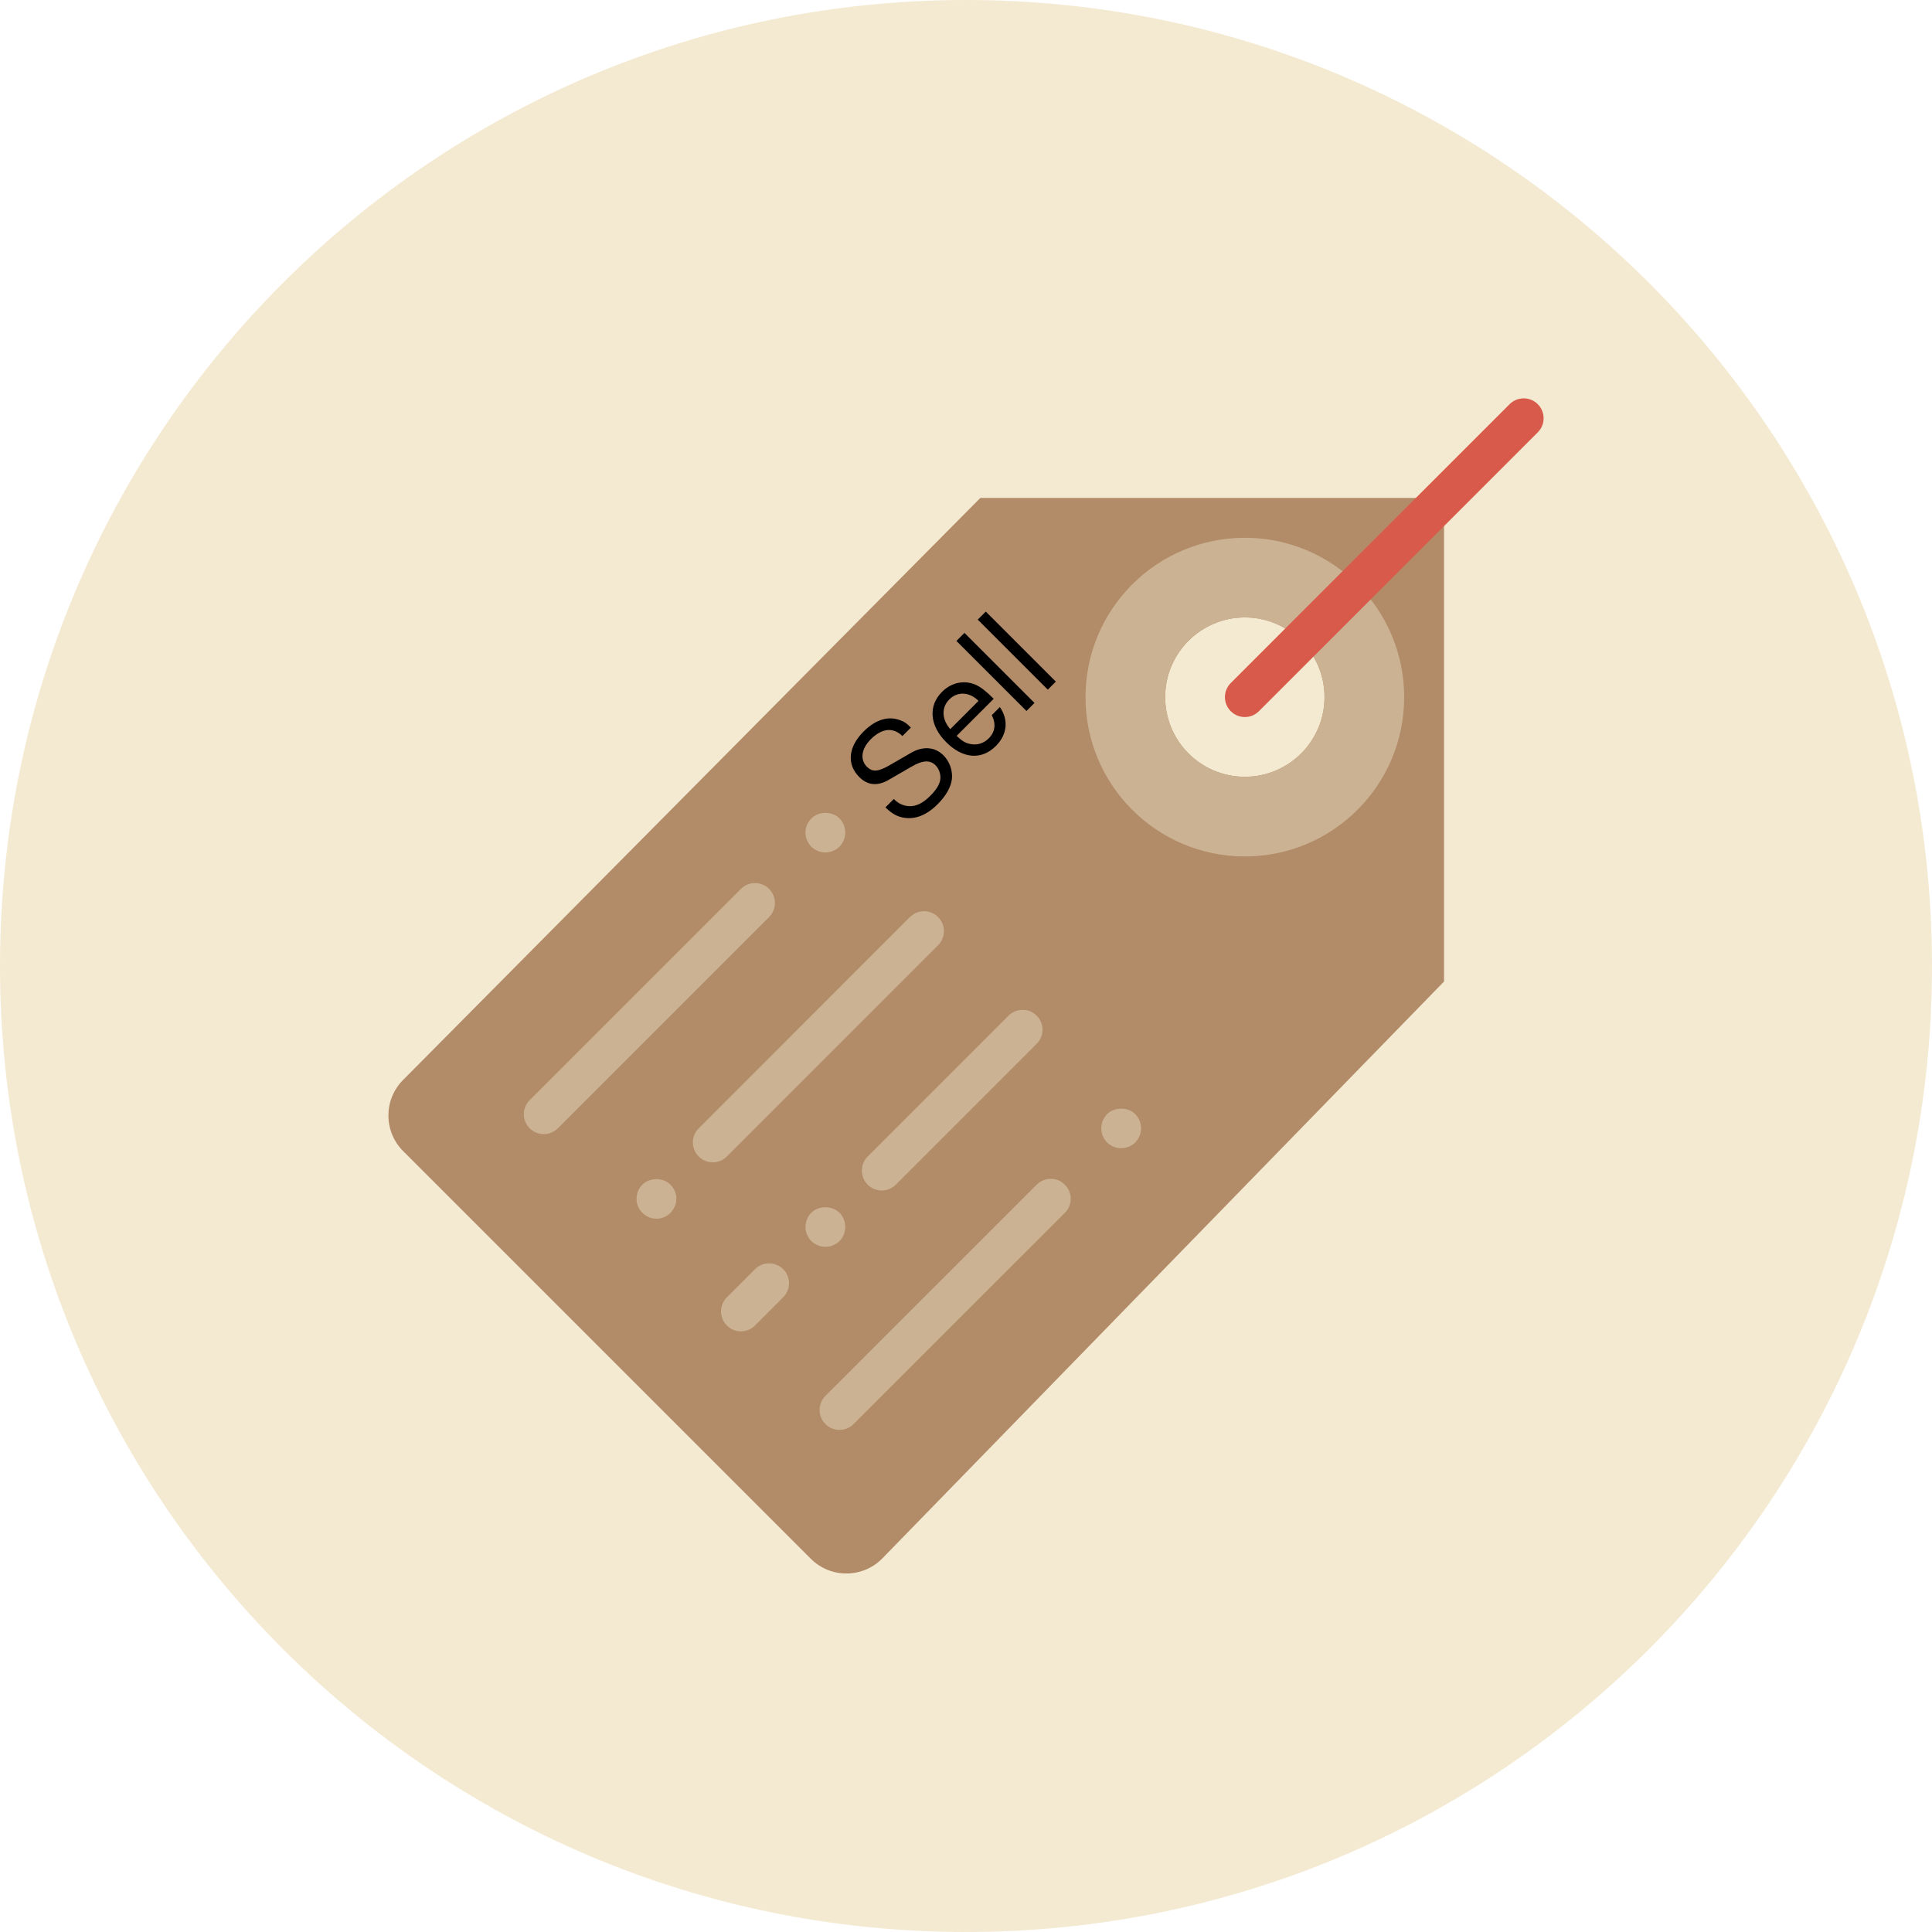
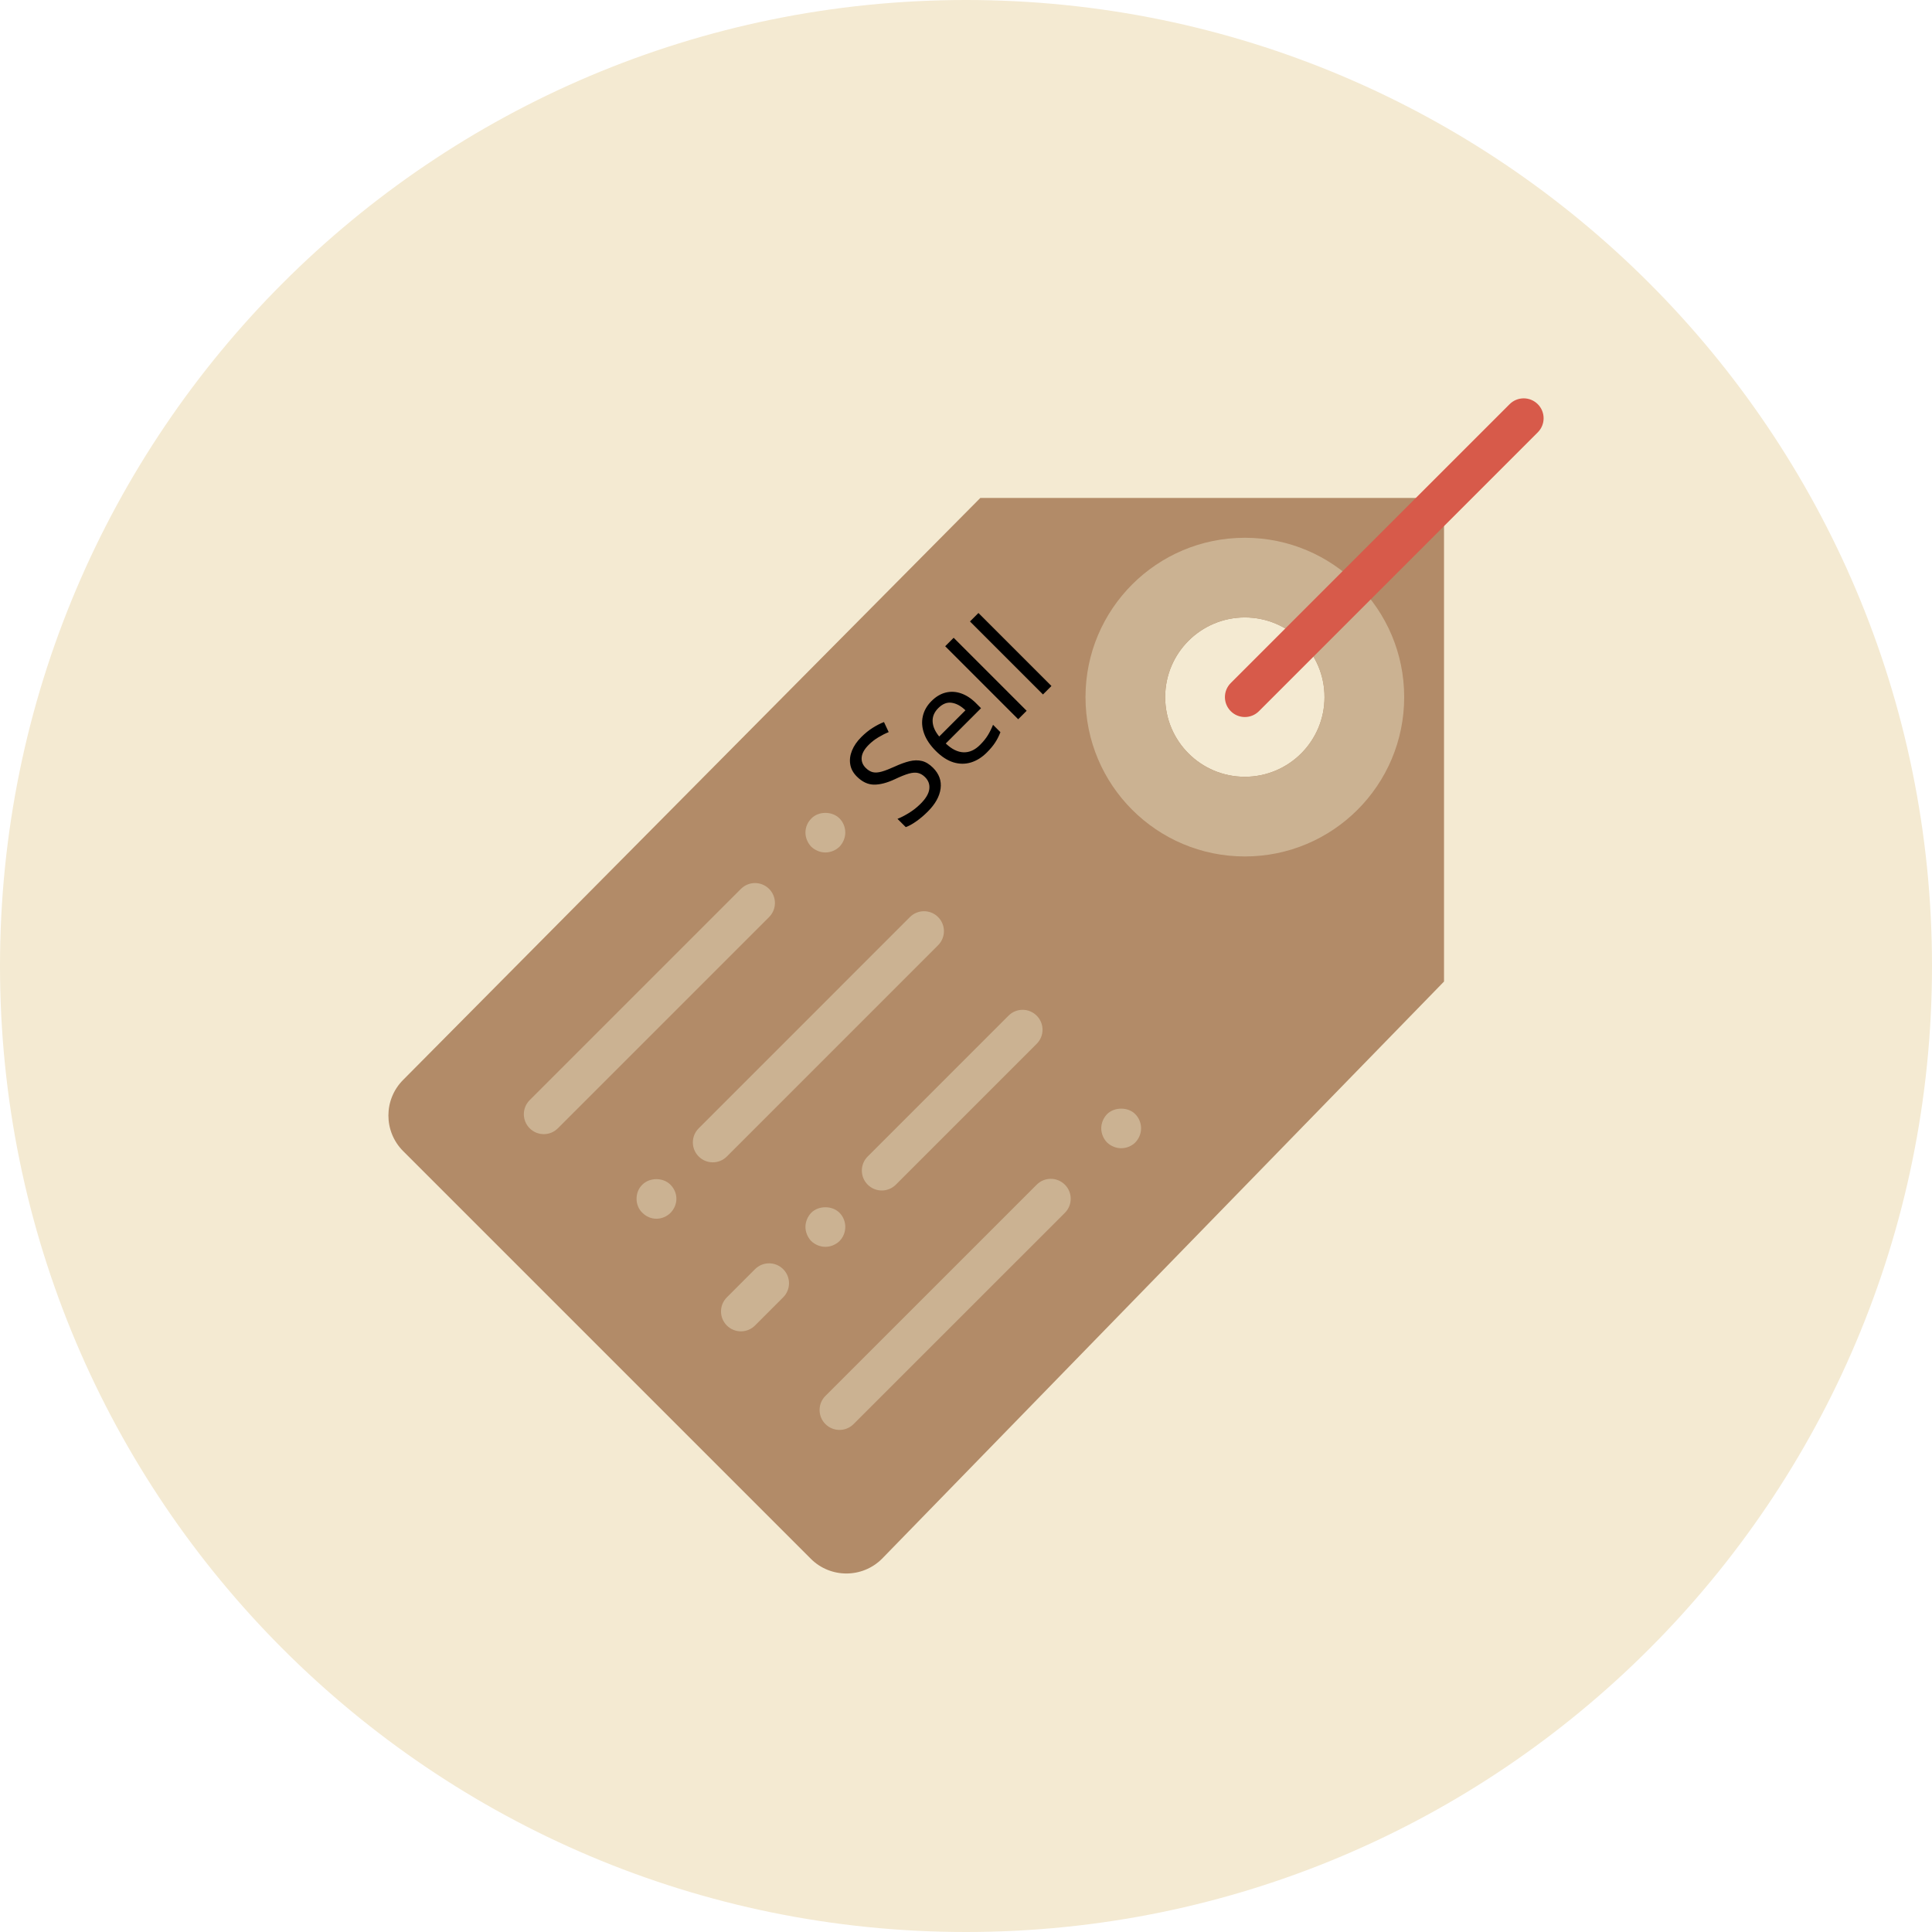
<svg xmlns="http://www.w3.org/2000/svg" width="512px" height="512px" viewBox="0 0 512 512" version="1.1">
  <defs />
  <g id="Page-1" stroke="none" stroke-width="1" fill="none" fill-rule="evenodd">
    <g id="sell">
      <g id="Page-1">
        <g>
          <g id="sell">
            <g id="Group-3">
              <g id="Group-2" fill="#F4EAD2">
                <circle id="Oval-1" cx="256" cy="256" r="256" />
              </g>
              <g id="price-tag" transform="translate(102.2887, 104.567)">
                <g id="Group">
                  <g id="Shape" transform="translate(0, 27.39175)">
                    <path d="M157.512,0 L4.55,154.223 C-0.659,159.433 -0.659,167.883 4.55,173.098 L112.577,281.125 C117.787,286.335 126.238,286.335 131.453,281.125 L280.392,128.158 L280.392,0 L157.512,0 L157.512,0 L157.512,0 Z M227.608,73.897 C215.948,73.897 206.495,64.443 206.495,52.784 C206.495,41.124 215.948,31.67 227.608,31.67 C239.268,31.67 248.722,41.124 248.722,52.784 C248.722,64.443 239.268,73.897 227.608,73.897 L227.608,73.897 L227.608,73.897 Z" fill="#B28B68" />
                    <path d="M227.608,10.557 C204.288,10.557 185.381,29.464 185.381,52.784 C185.381,76.103 204.288,95.01 227.608,95.01 C250.928,95.01 269.835,76.103 269.835,52.784 C269.835,29.464 250.928,10.557 227.608,10.557 L227.608,10.557 L227.608,10.557 Z M227.608,73.897 C215.948,73.897 206.495,64.443 206.495,52.784 C206.495,41.124 215.948,31.67 227.608,31.67 C239.268,31.67 248.722,41.124 248.722,52.784 C248.722,64.443 239.268,73.897 227.608,73.897 L227.608,73.897 L227.608,73.897 Z" fill="#CBB292" />
                  </g>
                  <path d="M227.608,85.454 C226.257,85.454 224.906,84.936 223.876,83.907 C221.813,81.843 221.813,78.507 223.876,76.443 L297.773,2.547 C299.837,0.483 303.173,0.483 305.237,2.547 C307.301,4.61 307.301,7.946 305.237,10.01 L231.34,83.907 C230.311,84.936 228.96,85.454 227.608,85.454 L227.608,85.454 L227.608,85.454 Z" id="Shape" fill="#D75A4A" />
                  <path d="M120.189,274.376 C118.837,274.376 117.486,273.859 116.457,272.83 C114.393,270.766 114.393,267.43 116.457,265.366 L172.449,209.384 C174.513,207.32 177.849,207.32 179.913,209.384 C181.977,211.448 181.977,214.784 179.913,216.848 L123.92,272.83 C122.891,273.859 121.54,274.376 120.189,274.376 L120.189,274.376 L120.189,274.376 Z" id="Shape" fill="#CBB292" />
                  <path d="M194.83,199.725 C193.457,199.725 192.08,199.149 191.082,198.194 C190.127,197.196 189.551,195.824 189.551,194.446 C189.551,193.074 190.127,191.702 191.082,190.699 C193.035,188.746 196.677,188.746 198.577,190.699 C199.527,191.654 200.108,193.021 200.108,194.446 C200.108,195.877 199.527,197.196 198.577,198.194 C197.622,199.149 196.255,199.725 194.83,199.725 L194.83,199.725 L194.83,199.725 Z" id="Shape" fill="#CBB292" />
                  <path d="M86.602,203.462 C85.251,203.462 83.9,202.944 82.871,201.915 C80.807,199.851 80.807,196.515 82.871,194.452 L138.853,138.464 C140.917,136.4 144.253,136.4 146.316,138.464 C148.38,140.528 148.38,143.864 146.316,145.928 L90.334,201.915 C89.305,202.95 87.954,203.462 86.602,203.462 L86.602,203.462 L86.602,203.462 Z" id="Shape" fill="#CBB292" />
                  <path d="M131.389,210.925 C130.038,210.925 128.687,210.408 127.657,209.379 C125.594,207.315 125.594,203.979 127.657,201.915 L164.981,164.592 C167.044,162.528 170.38,162.528 172.444,164.592 C174.508,166.656 174.508,169.992 172.444,172.056 L135.121,209.379 C134.092,210.413 132.74,210.925 131.389,210.925 L131.389,210.925 L131.389,210.925 Z" id="Shape" fill="#CBB292" />
                  <path d="M94.066,248.254 C92.715,248.254 91.363,247.736 90.334,246.707 C88.27,244.649 88.27,241.307 90.334,239.244 L97.798,231.775 C99.862,229.711 103.198,229.711 105.261,231.775 C107.325,233.833 107.325,237.175 105.261,239.238 L97.798,246.707 C96.768,247.736 95.417,248.254 94.066,248.254 L94.066,248.254 L94.066,248.254 Z" id="Shape" fill="#CBB292" />
                  <path d="M41.816,195.993 C40.464,195.993 39.113,195.476 38.084,194.446 C36.02,192.382 36.02,189.047 38.084,186.983 L94.066,131 C96.13,128.937 99.466,128.937 101.53,131 C103.593,133.064 103.593,136.4 101.53,138.464 L45.547,194.446 C44.513,195.481 43.167,195.993 41.816,195.993 L41.816,195.993 L41.816,195.993 Z" id="Shape" fill="#CBB292" />
                  <path d="M116.441,121.346 C115.069,121.346 113.696,120.766 112.693,119.816 C111.743,118.813 111.163,117.44 111.163,116.068 C111.163,114.643 111.743,113.323 112.751,112.32 C114.646,110.367 118.241,110.367 120.189,112.32 C121.144,113.271 121.719,114.643 121.719,116.068 C121.719,117.44 121.144,118.813 120.189,119.816 C119.191,120.76 117.871,121.346 116.441,121.346 L116.441,121.346 L116.441,121.346 Z" id="Shape" fill="#CBB292" />
                  <path d="M71.686,218.41 C70.255,218.41 68.936,217.835 67.938,216.826 C66.935,215.876 66.407,214.509 66.407,213.132 C66.407,211.706 66.935,210.339 67.938,209.384 C69.891,207.431 73.428,207.431 75.381,209.384 C76.378,210.387 76.964,211.706 76.964,213.132 C76.964,214.509 76.384,215.829 75.433,216.826 C74.425,217.835 73.058,218.41 71.686,218.41 L71.686,218.41 L71.686,218.41 Z" id="Shape" fill="#CBB292" />
                  <path d="M116.441,225.858 C115.069,225.858 113.696,225.282 112.693,224.327 C111.743,223.329 111.163,221.952 111.163,220.579 C111.163,219.207 111.743,217.835 112.693,216.832 C114.646,214.879 118.241,214.879 120.189,216.832 C121.191,217.835 121.719,219.207 121.719,220.579 C121.719,221.952 121.191,223.329 120.189,224.327 C119.191,225.277 117.871,225.858 116.441,225.858 L116.441,225.858 L116.441,225.858 Z" id="Shape" fill="#CBB292" />
                </g>
              </g>
-               <g id="Sell" transform="translate(251.0688, 189.9467) rotate(-45) translate(-251.0688, -189.9467) translate(220.0688, 167.9467)" font-size="36" font-family="Helvetica" fill="#CBB292" font-weight="normal">
+               <g id="Sell" transform="translate(253.1901, 189.9467) rotate(-45) translate(-253.1901, -189.9467) translate(220.6901, 168.4467)" font-size="36" font-family="AmericanTypewriter, American Typewriter" fill="#CBB292" font-weight="normal">
                <text>
-                   <tspan x="0.672" y="35.734" fill="#000000">Sell</tspan>
+                   <tspan x="0.672" y="33.734" fill="#000000">Sell</tspan>
                </text>
              </g>
            </g>
          </g>
        </g>
      </g>
    </g>
  </g>
</svg>
